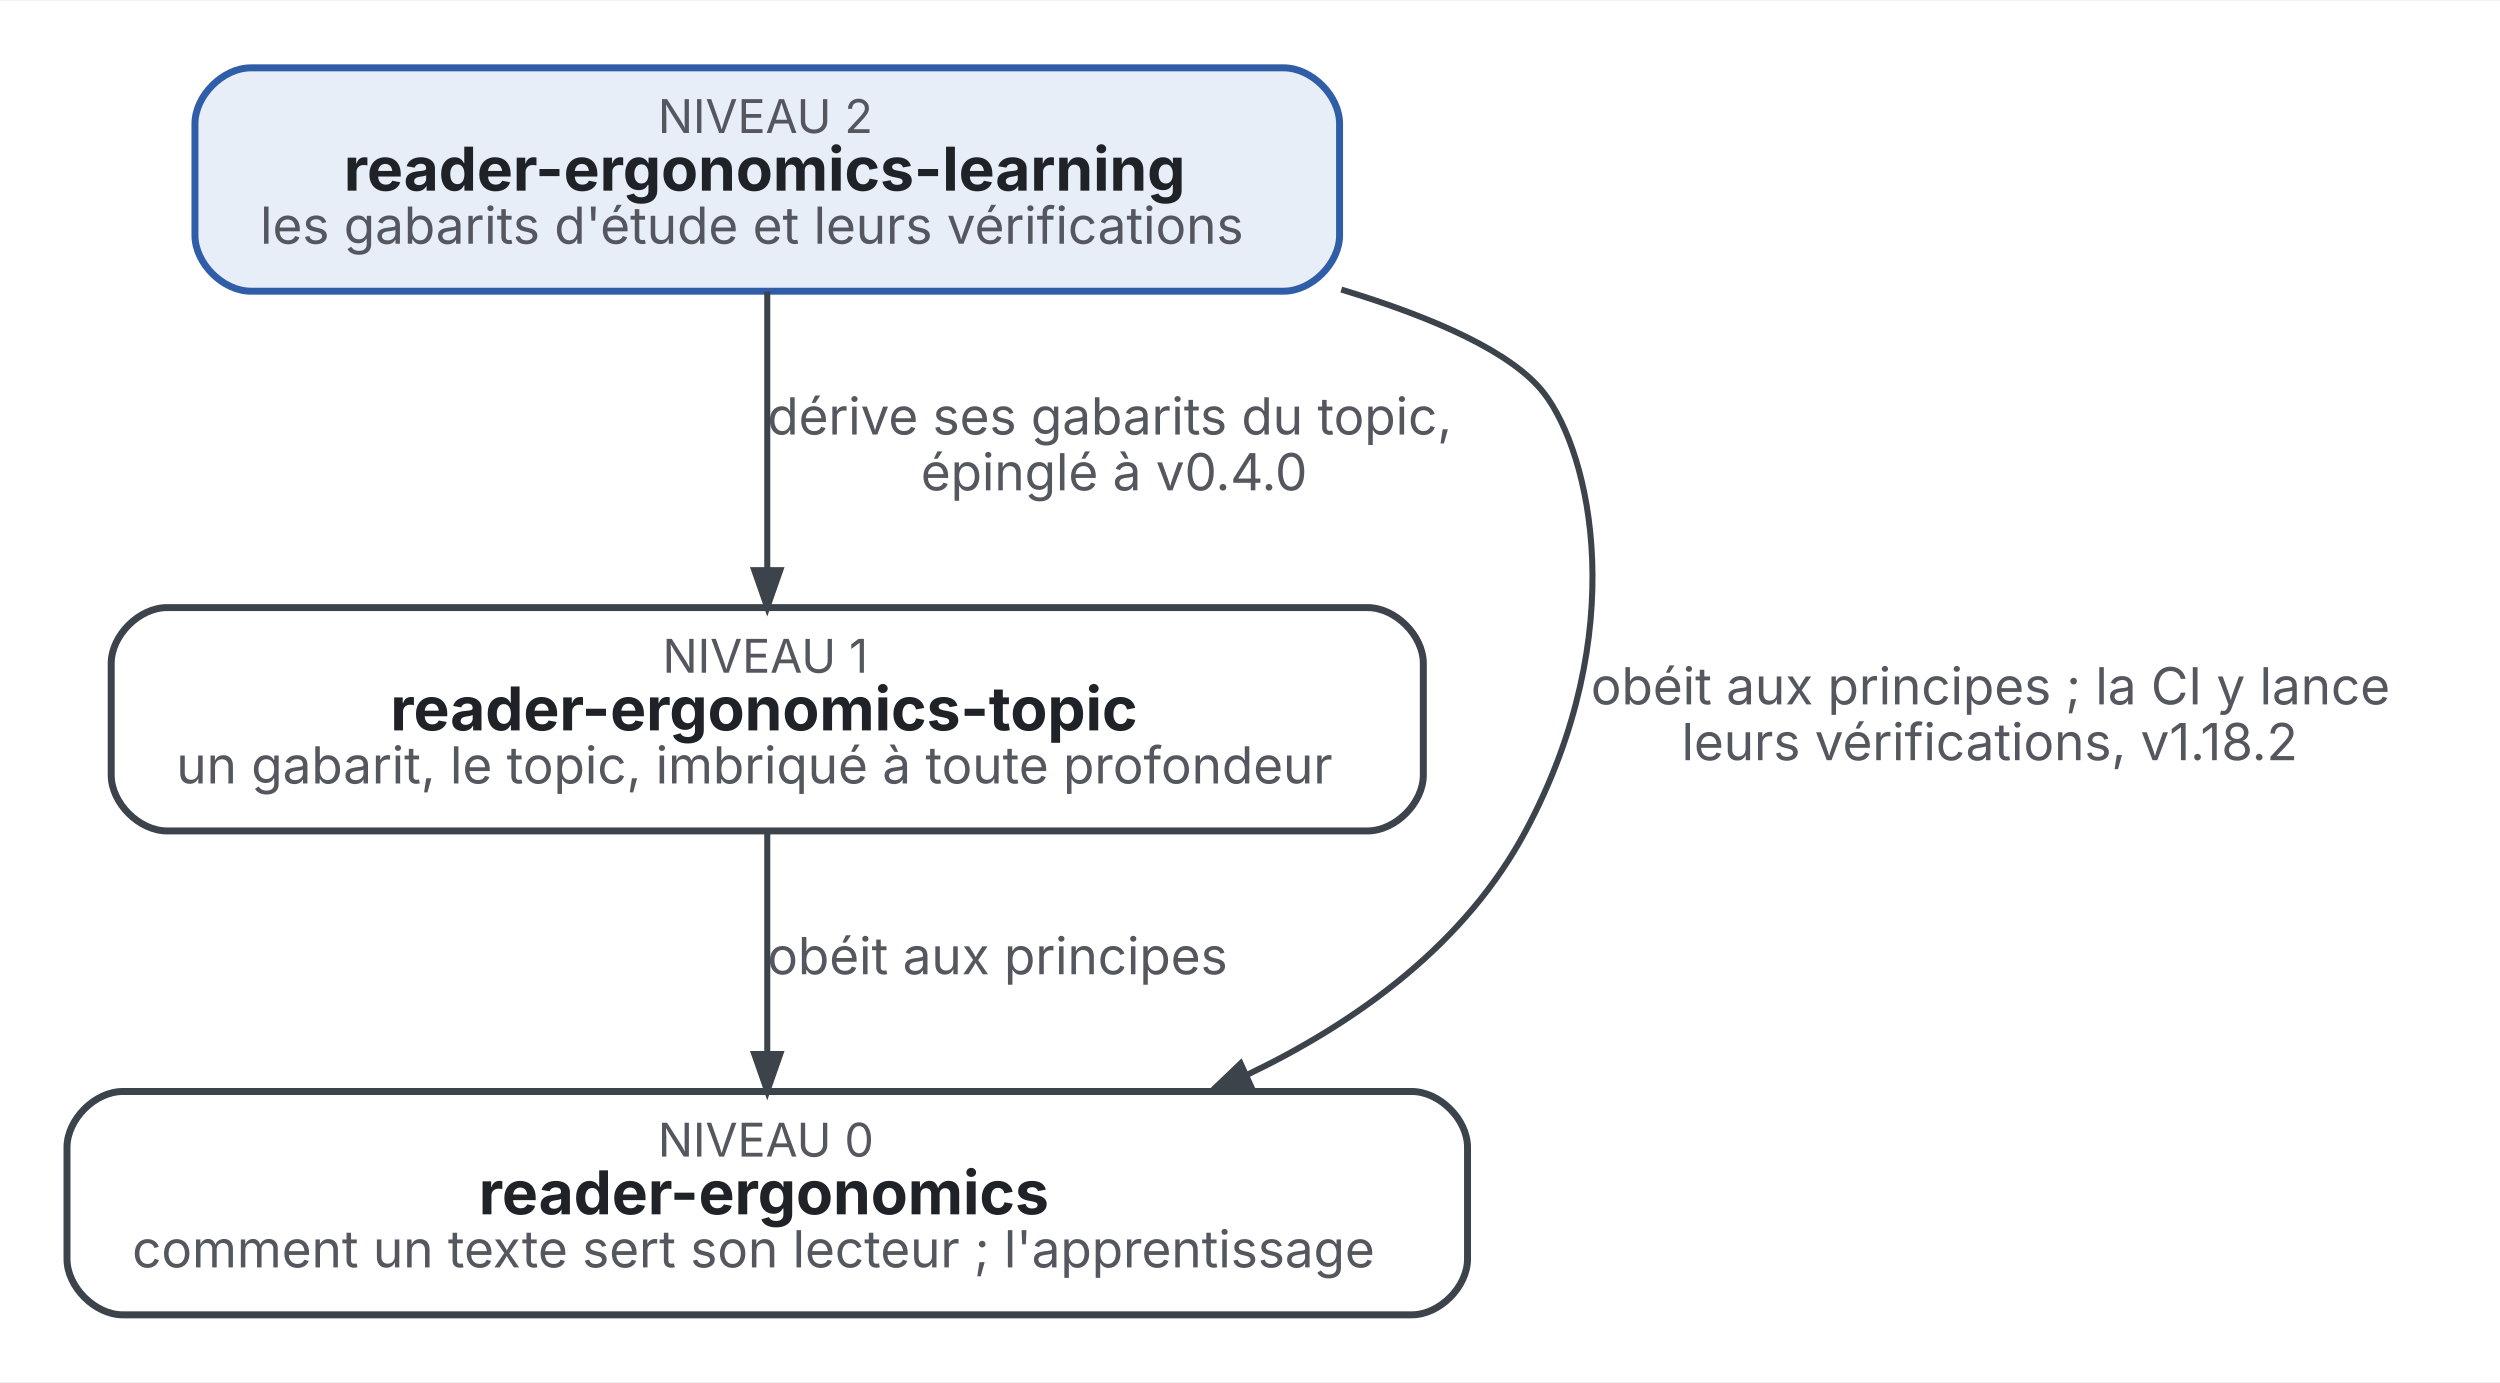
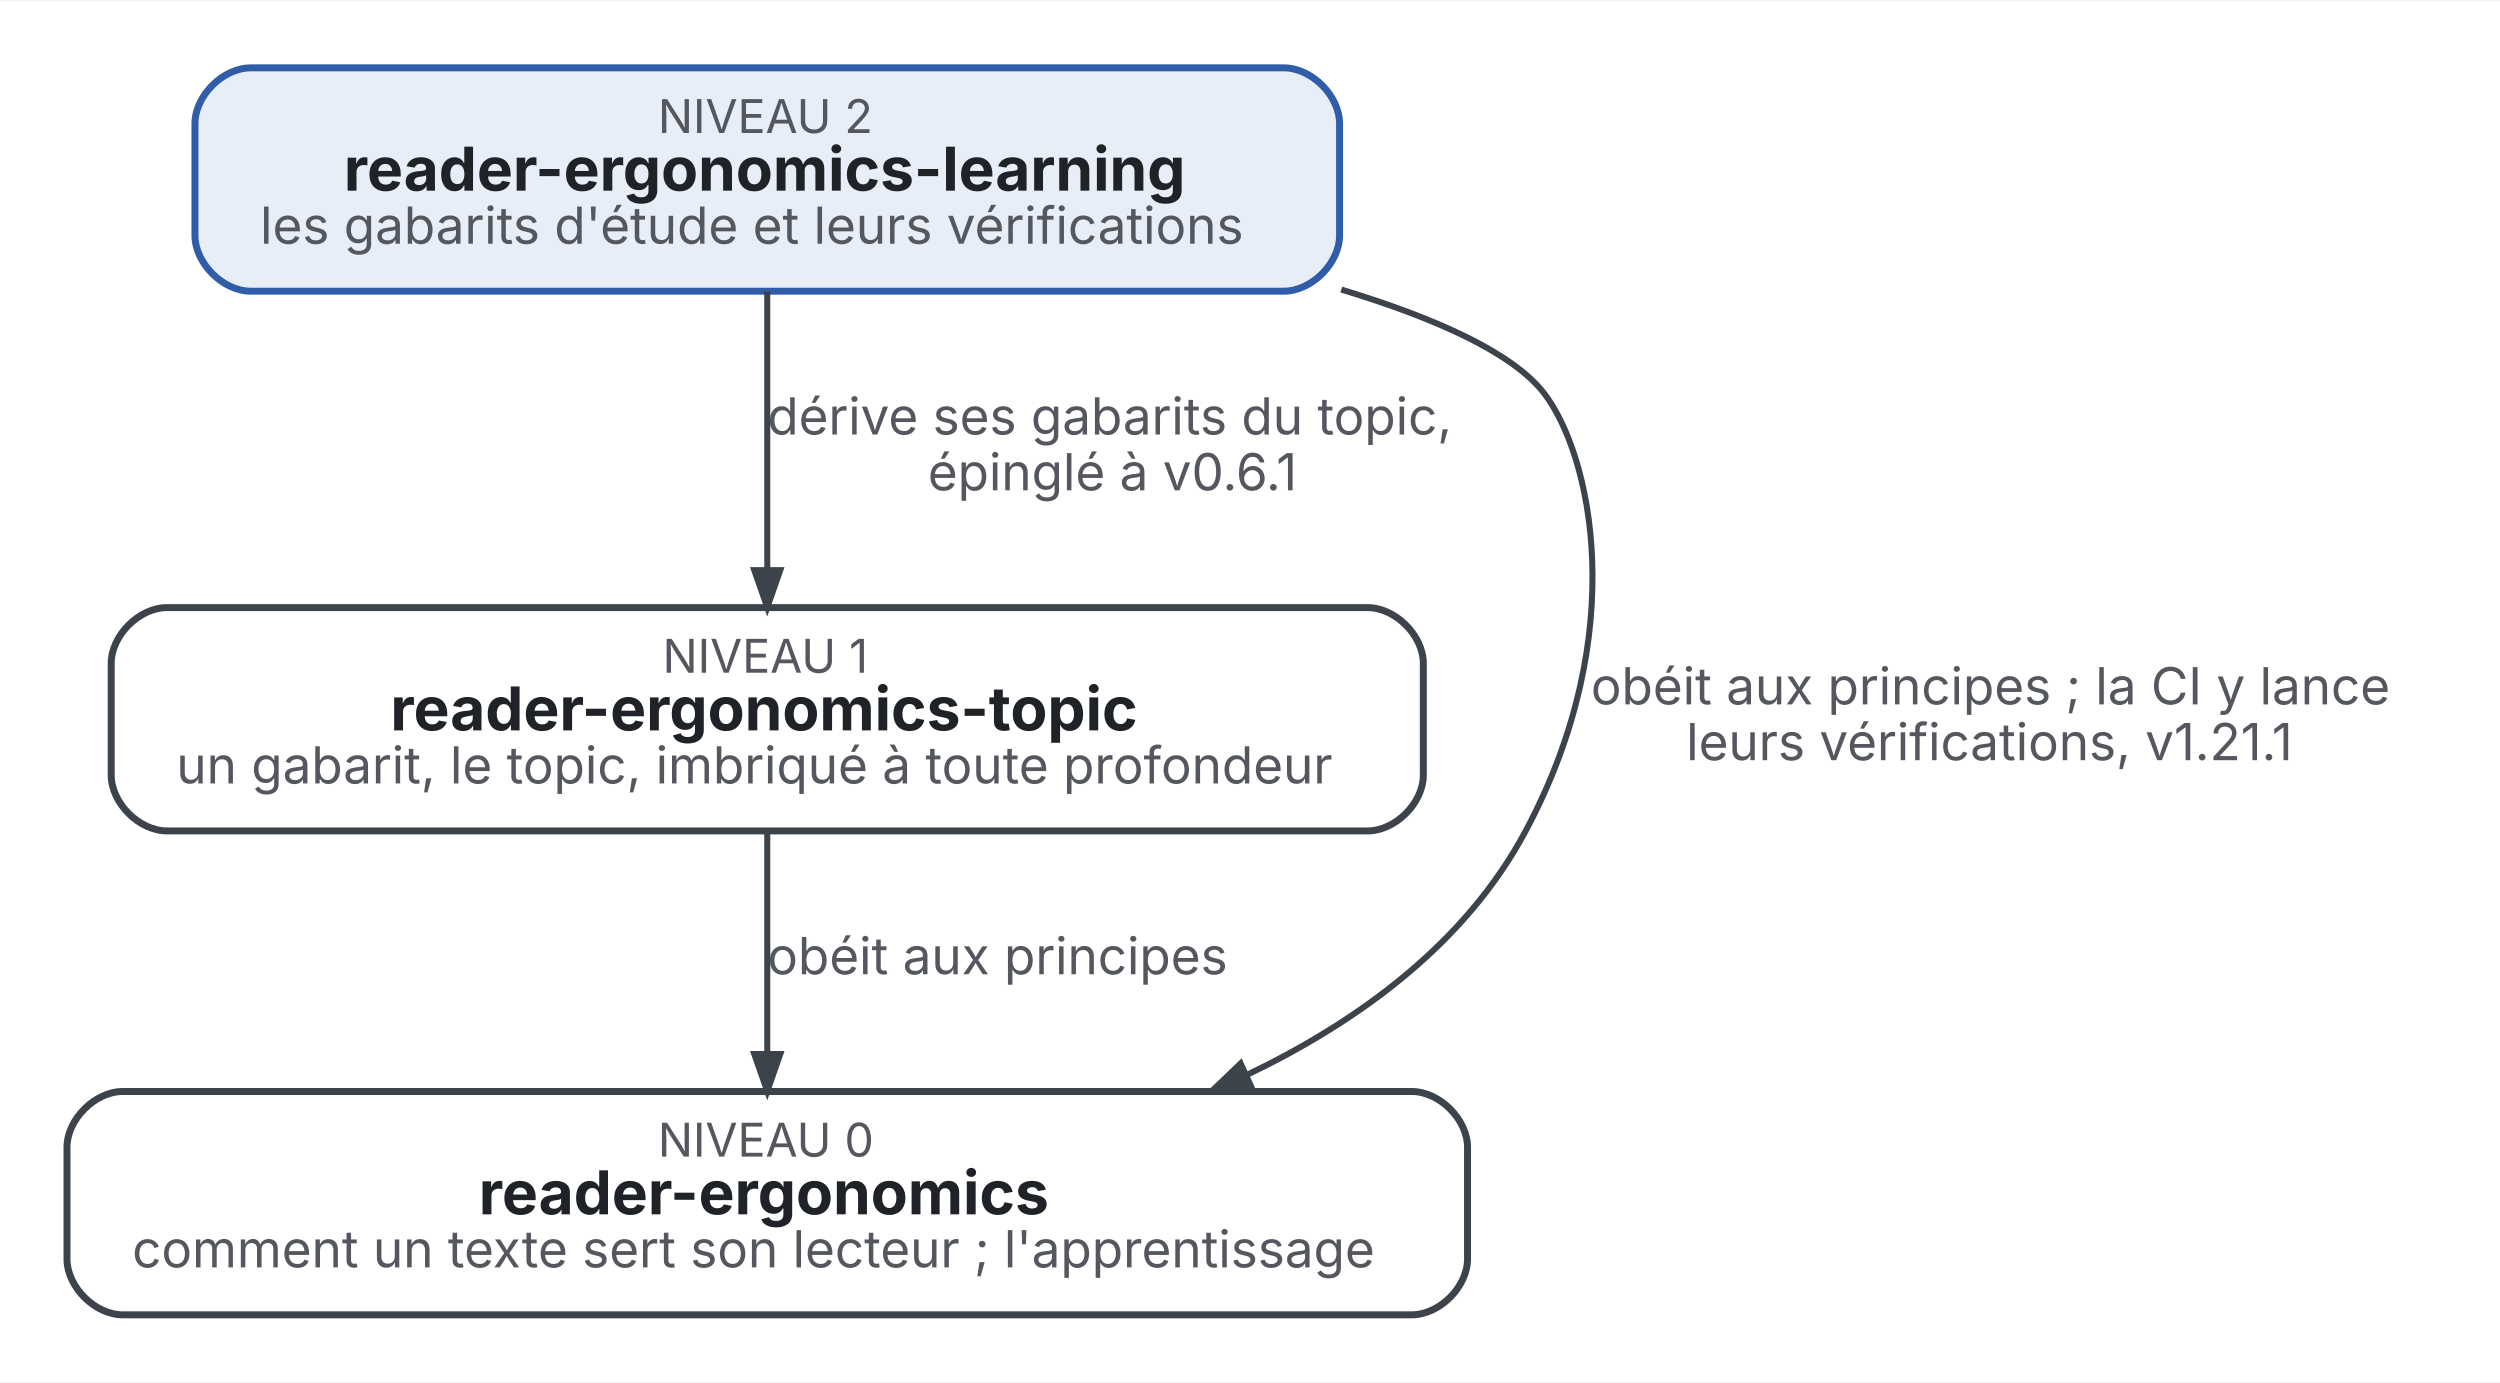
<svg xmlns="http://www.w3.org/2000/svg" width="537pt" height="297pt" viewBox="0.00 0.00 537.30 296.80">
  <g id="graph0" class="graph" transform="scale(1 1) rotate(0) translate(14.4 282.4)">
    <polygon fill="white" stroke="transparent" points="-14.4,14.4 -14.4,-282.4 522.9,-282.4 522.9,14.4 -14.4,14.4" />
    <g id="node1" class="node">
      <path fill="#e8eef8" stroke="#2f5da8" stroke-width="1.5" d="M261.5,-268C261.5,-268 39.5,-268 39.5,-268 33.5,-268 27.5,-262 27.5,-256 27.5,-256 27.5,-232 27.5,-232 27.5,-226 33.5,-220 39.5,-220 39.5,-220 261.5,-220 261.5,-220 267.5,-220 273.5,-226 273.5,-232 273.5,-232 273.5,-256 273.5,-256 273.5,-262 267.5,-268 261.5,-268" />
      <text text-anchor="start" x="127" y="-254" font-family="Inter" font-size="10.00" fill="#55575f">NIVEAU 2</text>
      <text text-anchor="start" x="59.5" y="-241.6" font-family="Inter" font-weight="bold" font-size="13.00" fill="#1f2328">reader-ergonomics-learning</text>
      <text text-anchor="start" x="41.5" y="-230.2" font-family="Inter" font-size="11.00" fill="#55575f">les gabarits d'étude et leurs vérifications</text>
    </g>
    <g id="node2" class="node">
      <path fill="#ffffff" stroke="#3d434b" stroke-width="1.5" d="M279.5,-152C279.5,-152 21.5,-152 21.5,-152 15.5,-152 9.5,-146 9.5,-140 9.5,-140 9.5,-116 9.5,-116 9.5,-110 15.5,-104 21.5,-104 21.5,-104 279.5,-104 279.5,-104 285.5,-104 291.5,-110 291.5,-116 291.5,-116 291.5,-140 291.5,-140 291.5,-146 285.5,-152 279.5,-152" />
      <text text-anchor="start" x="128" y="-138" font-family="Inter" font-size="10.00" fill="#55575f">NIVEAU 1</text>
      <text text-anchor="start" x="69.5" y="-125.6" font-family="Inter" font-weight="bold" font-size="13.00" fill="#1f2328">reader-ergonomics-topic</text>
      <text text-anchor="start" x="23.5" y="-114.2" font-family="Inter" font-size="11.00" fill="#55575f">un gabarit, le topic, imbriqué à toute profondeur</text>
    </g>
    <g id="edge1" class="edge">
      <path fill="none" stroke="#3d434b" stroke-width="1.3" d="M150.5,-219.93C150.5,-202.7 150.5,-178.97 150.5,-160.07" />
      <polygon fill="#3d434b" stroke="#3d434b" stroke-width="1.3" points="153.3,-160.04 150.5,-152.04 147.7,-160.04 153.3,-160.04" />
      <text text-anchor="start" x="150.5" y="-189.2" font-family="Inter" font-size="11.00" fill="#55575f">  dérive ses gabarits du topic,</text>
-       <text text-anchor="start" x="183.5" y="-177.2" font-family="Inter" font-size="11.00" fill="#55575f">  épinglé à v0.4.0</text>
+       <text text-anchor="start" x="185" y="-177.2" font-family="Inter" font-size="11.00" fill="#55575f">  épinglé à v0.6.1</text>
    </g>
    <g id="node3" class="node">
      <path fill="#ffffff" stroke="#3d434b" stroke-width="1.5" d="M289,-48C289,-48 12,-48 12,-48 6,-48 0,-42 0,-36 0,-36 0,-12 0,-12 0,-6 6,0 12,0 12,0 289,0 289,0 295,0 301,-6 301,-12 301,-12 301,-36 301,-36 301,-42 295,-48 289,-48" />
      <text text-anchor="start" x="127" y="-34" font-family="Inter" font-size="10.00" fill="#55575f">NIVEAU 0</text>
      <text text-anchor="start" x="88.5" y="-21.6" font-family="Inter" font-weight="bold" font-size="13.00" fill="#1f2328">reader-ergonomics</text>
      <text text-anchor="start" x="14" y="-10.2" font-family="Inter" font-size="11.00" fill="#55575f">comment un texte sert son lecteur ; l'apprentissage</text>
    </g>
    <g id="edge3" class="edge">
      <path fill="none" stroke="#3d434b" stroke-width="1.3" d="M273.87,-220.35C294.16,-214.2 310.79,-206.76 317.5,-198 327.37,-185.11 336.4,-146.89 313.5,-104 300.69,-80.01 277.94,-63.22 253.43,-51.49" />
      <polygon fill="#3d434b" stroke="#3d434b" stroke-width="1.3" points="254.56,-48.93 246.12,-48.17 252.24,-54.03 254.56,-48.93" />
      <text text-anchor="start" x="327.5" y="-131.2" font-family="Inter" font-size="11.00" fill="#55575f">  obéit aux principes ; la CI y lance</text>
-       <text text-anchor="start" x="347" y="-119.2" font-family="Inter" font-size="11.00" fill="#55575f">  leurs vérifications, v1.18.2</text>
+       <text text-anchor="start" x="348" y="-119.2" font-family="Inter" font-size="11.00" fill="#55575f">  leurs vérifications, v1.21.1</text>
    </g>
    <g id="edge2" class="edge">
      <path fill="none" stroke="#3d434b" stroke-width="1.3" d="M150.5,-103.85C150.5,-89.77 150.5,-71.6 150.5,-56.25" />
      <polygon fill="#3d434b" stroke="#3d434b" stroke-width="1.3" points="153.3,-56.05 150.5,-48.05 147.7,-56.05 153.3,-56.05" />
      <text text-anchor="start" x="150.5" y="-73.2" font-family="Inter" font-size="11.00" fill="#55575f">  obéit aux principes</text>
    </g>
  </g>
</svg>
